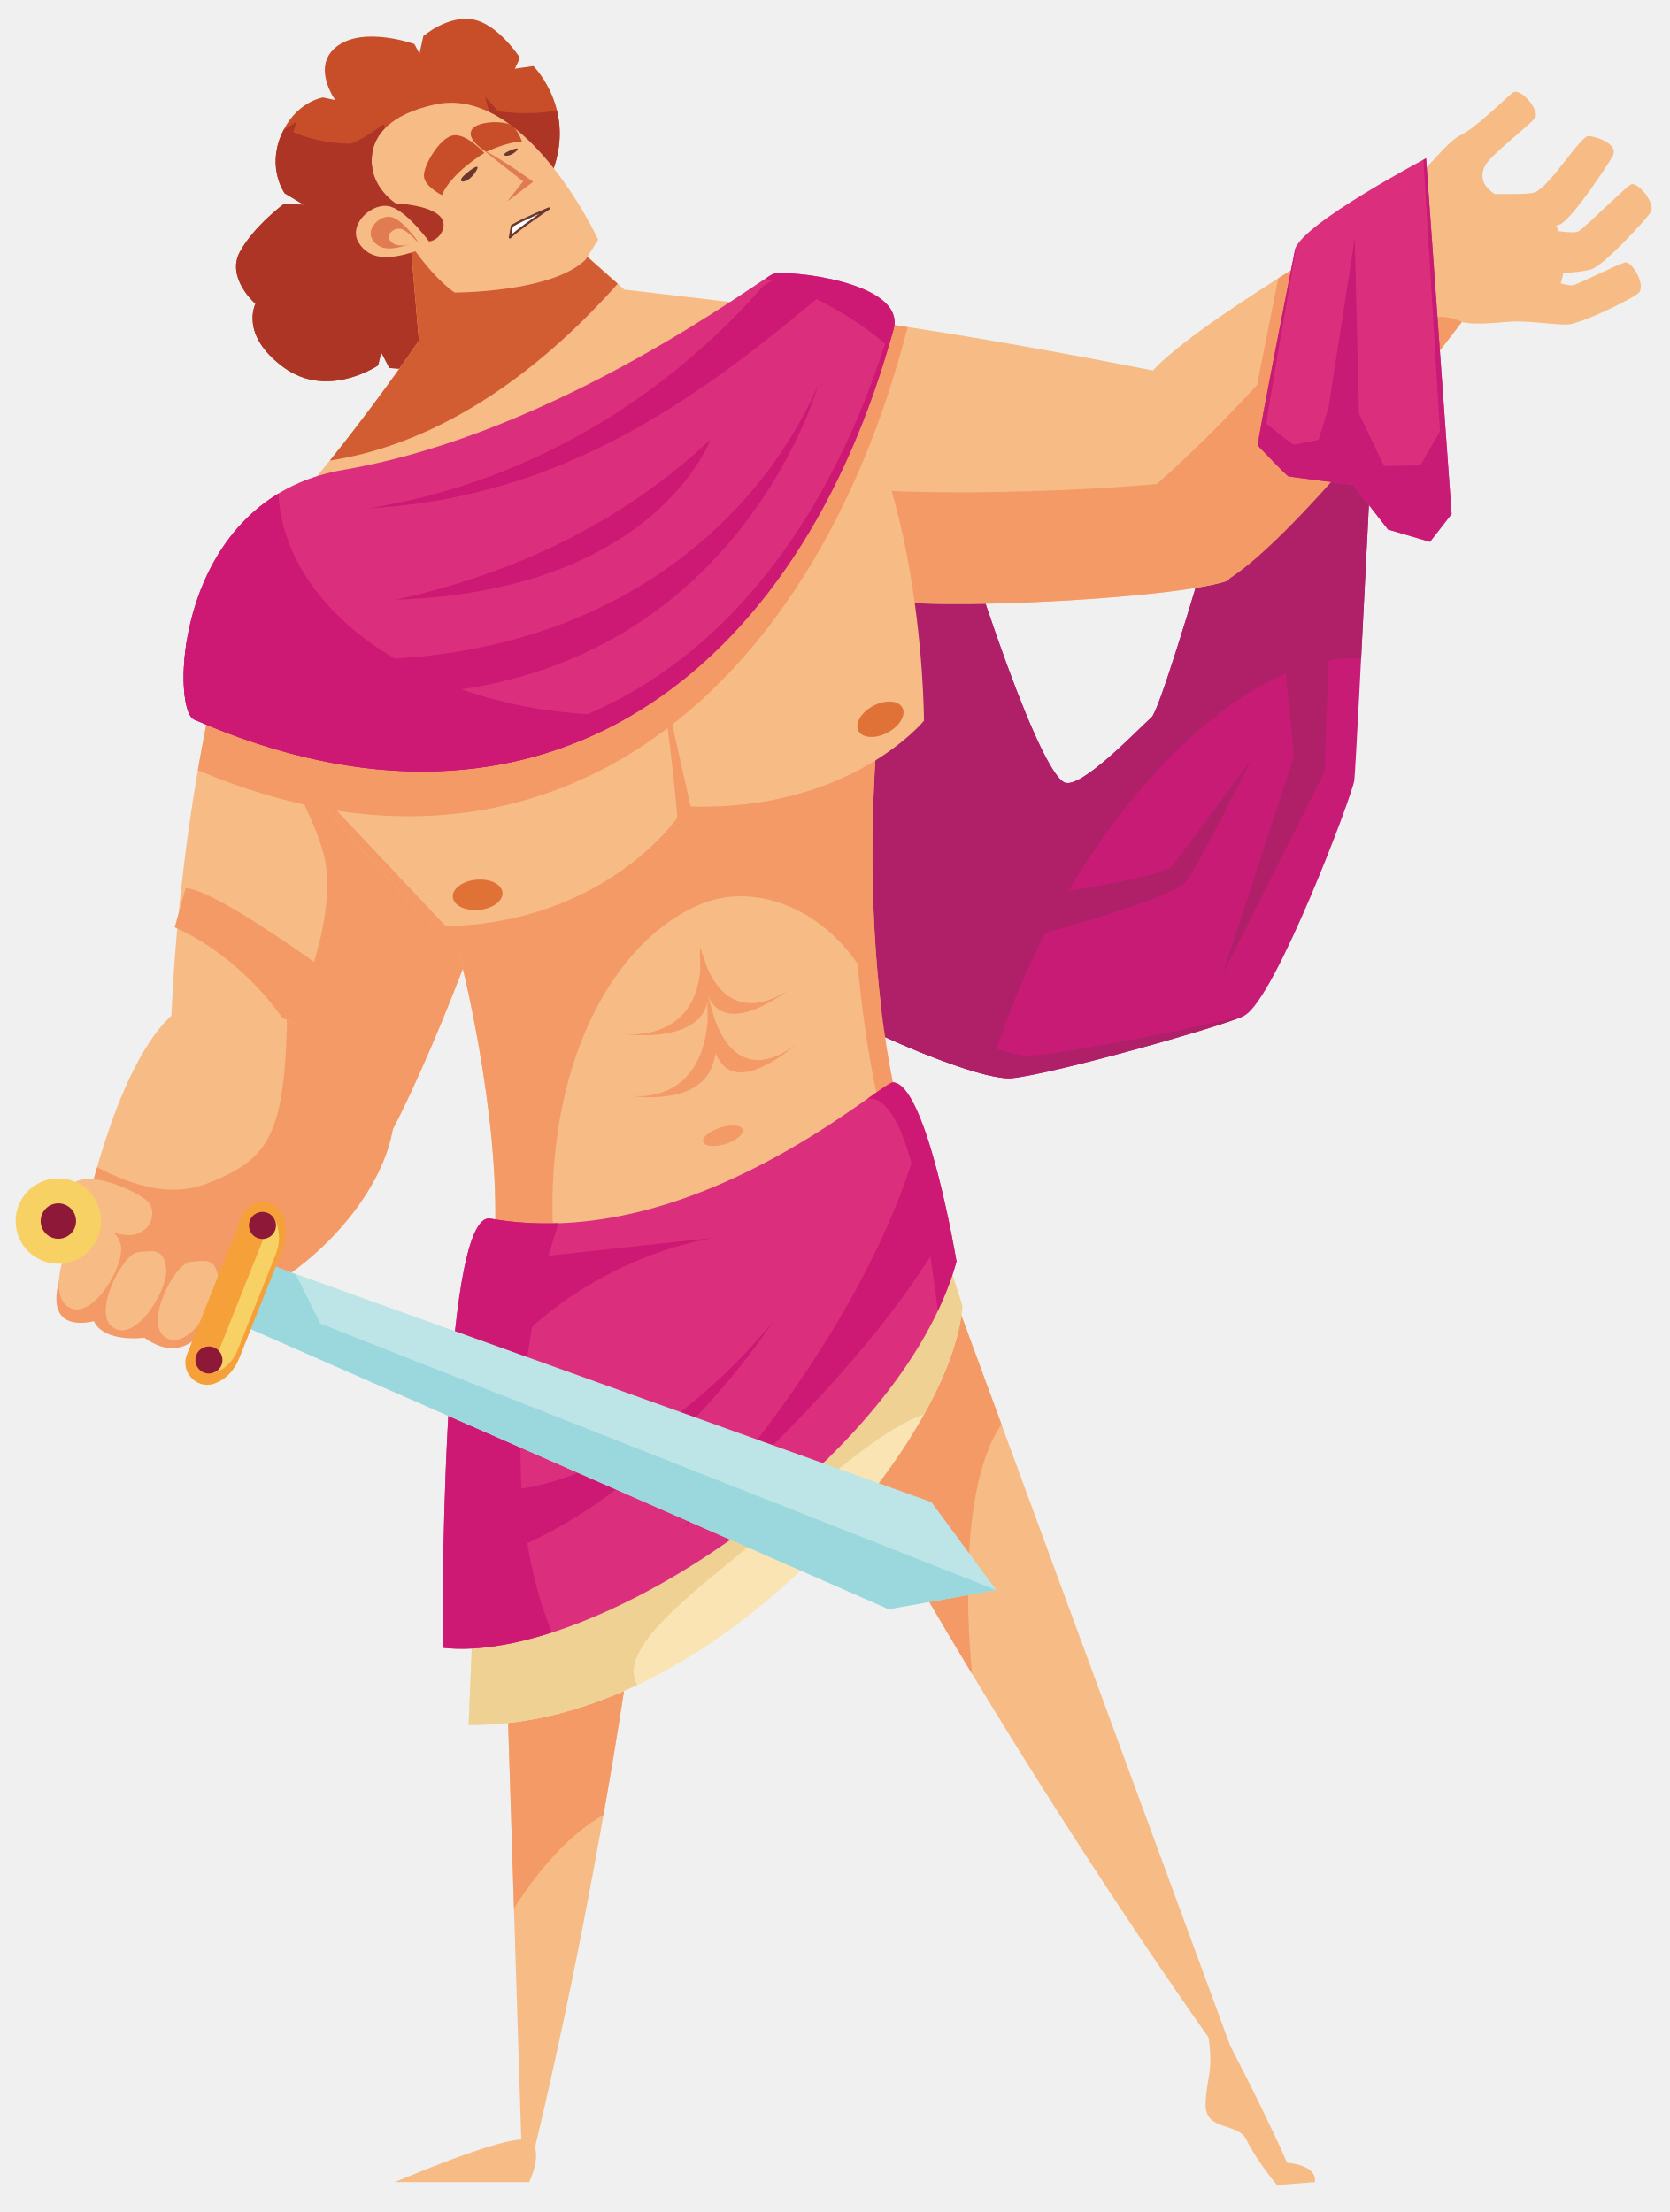
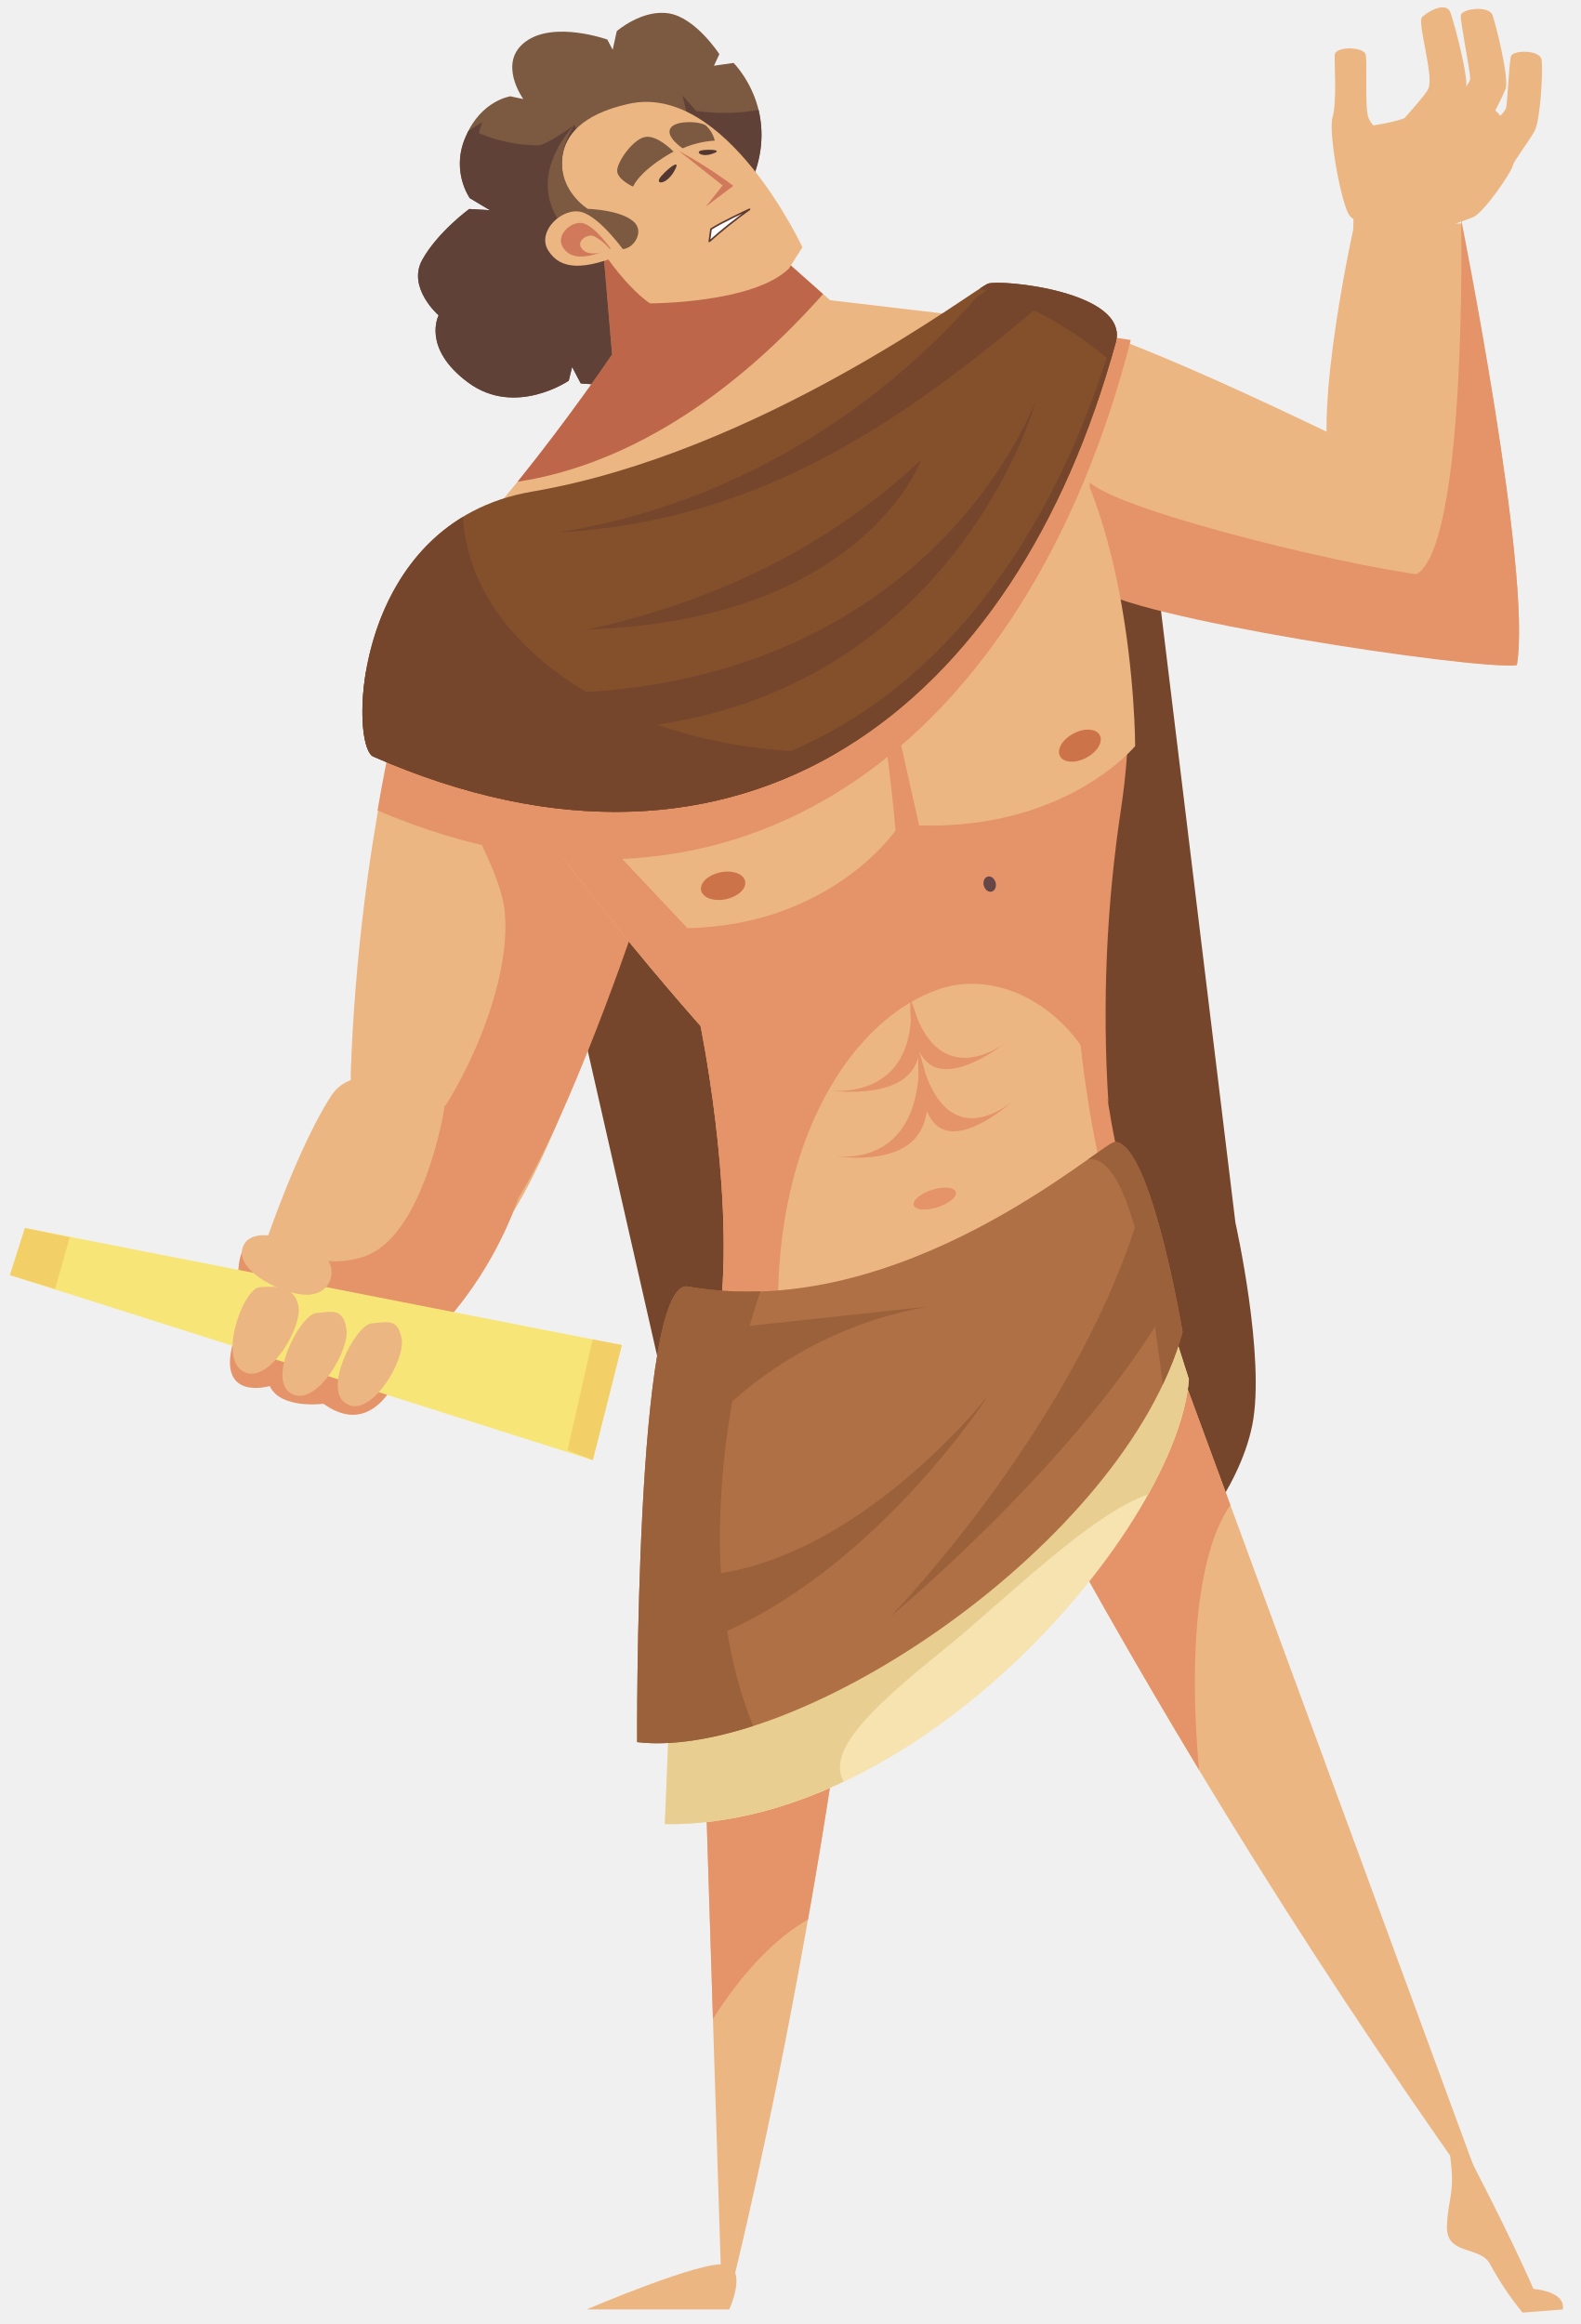
- <svg xmlns="http://www.w3.org/2000/svg" width="100%" height="100%" viewBox="0 0 474 628" version="1.1" xml:space="preserve" style="fill-rule:evenodd;clip-rule:evenodd;stroke-linejoin:round;stroke-miterlimit:2;">
-   <g transform="matrix(1,0,0,1,-4826,-1062)">
-     <g id="Zyklop">
+ <svg xmlns="http://www.w3.org/2000/svg" width="237.574" height="349.31" viewBox="0 0 237.574 349.31">
+   <g style="isolation: isolate">
+     <g>
+       <g>
+         <path d="M172.017,71.132l13.7,112.628s4.566,20.293,2.536,30.44S177.6,233.479,177.6,233.479l-76.1-17.757L77.146,108.675l80.158-55.3Z" fill="#75462c" />
+         <path d="M36.586,200.213c-1.329-8.644-1-12.384,1.081-13.548s7.564,1.081,7.564,1.081Z" fill="#e59368" />
+         <path d="M59.72,207.222c-2.77,5.43-6.649,6.982-11.082,3.768,0,0-6.427.887-8.09-2.659,0,0-7.821,2.324-5.573-6.319s8.344-10.194,8.344-10.194Z" fill="#e59368" />
+         <path d="M100.5,54.534C96.1,58.748,87.3,57.628,87.3,57.628L86,55.163l-.5,2.06s-8.045,5.489-15.1.294S65.939,47.4,65.939,47.4s-4.785-4.164-2.459-8.352,7.057-7.637,7.057-7.637l3.12.186L70.61,29.778a9.8,9.8,0,0,1-.576-9.284c2.271-5.385,6.687-6.018,6.687-6.018l1.946.414s-3.956-5.457.343-8.633,12.284-.313,12.284-.313l.812,1.54.612-2.8s3.846-3.352,7.879-2.664,7.542,6.118,7.542,6.118l-.809,1.742,2.945-.421s7.76,7.623,2.2,18.781S100.5,54.534,100.5,54.534Z" fill="#7c5941" />
+         <path d="M104.662,16.679l-2.076-2.337.867,3.443a9.807,9.807,0,0,1-6.159,6.973c-5.413,2.2-8.983-.474-8.983-.474l-1.947-5.525s-4.225,3.128-5.52,3.095a23.518,23.518,0,0,1-8.871-1.841l.515-1.663-2.069,1.326c-.133.262-.263.53-.385.818a9.8,9.8,0,0,0,.576,9.284L73.657,31.6l-3.12-.186s-4.731,3.449-7.057,7.637S65.939,47.4,65.939,47.4s-2.589,4.919,4.466,10.113,15.1-.294,15.1-.294l.5-2.06,1.3,2.465s8.795,1.12,13.194-3.094c0,0,6.415-15.135,11.977-26.292a16.761,16.761,0,0,0,1.558-11.722A29.952,29.952,0,0,1,104.662,16.679Z" fill="#604137" />
+         <path d="M167.641,50.834c18.315,6.82,50.911,23.507,50.911,23.507l9.474,25.636c-6.547.772-58.8-7.6-63.557-11.811C156.871,81.441,167.641,50.834,167.641,50.834Z" fill="#ecb683" />
+         <path d="M163.848,72.527c-.87,7.193-1.1,13.836.621,15.639,4.388,4.587,57.01,12.583,63.557,11.811L216.581,86.725C206.044,86.02,168.771,77.062,163.848,72.527Z" fill="#e59368" />
+         <path d="M52.729,161.172c1.227-34.98,8.789-60.8,8.789-60.8l32.81,39.566s-10.8,34.41-18.939,44.746S52.289,173.708,52.729,161.172Z" fill="#ecb683" />
+         <path d="M61.518,100.375s-.568,1.945-1.416,5.47c0,0,14.561,21.757,15.706,30.622,1.264,9.782-4.7,25.166-12.841,35.5a6.857,6.857,0,0,1-5.258,2.757c6.377,9.284,12.568,15.442,18.052,8.476,8.137-10.336,19.124-42.7,19.124-42.7Z" fill="#e59368" />
+         <path d="M108.4,196.007c1.785-18.13-3.092-41.8-3.092-41.8s-32.845-36.8-32.331-46.969,55.253-46.011,84.9-44.513c0,0,14.3,22.947,9,59.12s1.558,58.113,1.558,58.113C146.263,193.176,125.193,202.4,108.4,196.007Z" fill="#ecb683" />
+         <path d="M161.814,111.79c-2.83,38.074,3.3,62.42,4.158,65.6q1.3-.851,2.6-1.718s-6.846-24.316-3.069-63.978-14.873-63.034-14.873-63.034c-1.119,0-2.27.055-3.445.152C151.544,55.352,164.346,77.741,161.814,111.79Z" fill="#e59368" />
+         <path d="M116.978,197.934c-.579-26.681,11.108-44.9,24.356-49.317,8.872-2.956,20.981,2.818,25.291,17.106a207.673,207.673,0,0,1,1.957-44.544c5.3-36.173-10.709-58.457-10.709-58.457-29.642-1.5-84.38,34.344-84.895,44.513S105.309,154.2,105.309,154.2s4.877,23.673,3.092,41.8A31.835,31.835,0,0,0,116.978,197.934Z" fill="#e59368" />
+         <path d="M151.461,56.191,132.42,98.465l5.757,25.607c22.247.618,32.47-11.937,32.47-11.937S170.617,68.859,151.461,56.191Z" fill="#ecb683" />
+         <path d="M121.132,71.013,72.038,106.29l31.309,33.22c21.584-.474,31.272-14.672,31.272-14.672S131.422,83.213,121.132,71.013Z" fill="#ecb683" />
+         <path d="M151.524,215.2A1012.905,1012.905,0,0,0,220.808,328l1.57-.092L169.206,183.417Z" fill="#ecb683" />
+         <path d="M184.954,226.21l-15.748-42.793L151.524,215.2c9.673,18.423,19.559,35.635,28.728,50.81C178.584,247.675,180.213,233.09,184.954,226.21Z" fill="#e59368" />
+         <path d="M132.769,198.815c-5.558,78.5-23.316,147.115-23.316,147.115l-1-2.021-4.1-130Z" fill="#ecb683" />
+         <path d="M121.464,288.512a884.241,884.241,0,0,0,11.3-89.7l-28.409,15.1,2.822,89.54C111.56,296.534,116.537,291.319,121.464,288.512Z" fill="#e59368" />
+         <path d="M99.943,274.18c39.038.5,77.136-45.068,78.783-66.86l-8.173-25.691-67.73,22.287Z" fill="#f7e3b0" />
+         <path d="M142.493,247.44c8.163-6.626,21.65-20.029,30.106-22.805,3.587-6.436,5.76-12.464,6.127-17.314l-8.173-25.692-67.73,22.287-2.88,70.264c9.172.116,18.287-2.332,26.895-6.4C123.912,262.722,132.746,255.353,142.493,247.44Z" fill="#e9ce91" />
+         <path d="M95.779,261.854c24.316,2.833,73.267-30,82-61.634,0,0-4.723-28.323-10.13-28.59-1.842-.091-31.954,27.441-64.236,21.744C95.388,191.958,95.779,261.854,95.779,261.854Z" fill="#af7045" />
+         <g>
+           <path d="M174.79,208.1a48.861,48.861,0,0,0,2.991-7.877s-4.723-28.323-10.13-28.59c-.358-.018-1.8,1.015-4.1,2.637C169.877,173.247,173.152,194.573,174.79,208.1Z" fill="#9b613a" />
+           <path d="M108.224,230.884A118.227,118.227,0,0,1,114.3,194.1a52.21,52.21,0,0,1-10.886-.726c-8.027-1.416-7.636,68.48-7.636,68.48,4.968.579,10.972-.352,17.443-2.436C110.082,251.718,108.224,242.183,108.224,230.884Z" fill="#9b613a" />
        </g>
-     <g id="Schaf">
+         <path d="M171.872,180.242c-8.863,32.719-37.946,62.683-37.946,62.683s28.681-23.776,42.009-47.366A120.931,120.931,0,0,0,171.872,180.242Z" fill="#9b613a" />
+         <path d="M102.2,236.9l-5.789,12.273c30.1-5.095,52.1-39.364,52.1-39.364S126.98,237.368,102.2,236.9Z" fill="#9b613a" />
+         <path d="M228.026,99.977c2.34-13.648-8.371-66.372-8.371-66.372l-15.945-.4s-6.378,28.1-3.588,38.069C203.909,78.85,228.026,99.977,228.026,99.977Z" fill="#ecb683" />
+         <path d="M212.828,86.374c5.781,5.78,15.2,13.6,15.2,13.6,2.34-13.648-8.371-66.97-8.371-66.97S220.6,82.387,212.828,86.374Z" fill="#e59368" />
+         <path d="M210.287,37.99c.778-1.971,9.229-4.524,11.207-5.366,1.516-.646,5.874-6.822,6.007-7.989a8.794,8.794,0,0,0-4.4-9.251c-4.616-2.809-8.051-1.7-9.605.816s-9.458,2.675-10.384,3.386c-2.226,1.711.776,5.321.454,11.13C202.718,46.1,205.867,49.2,210.287,37.99Z" fill="#ecb683" />
+         <path d="M209.2,20.064c2.1-2.647,5.231-5.831,5.566-6.84.724-2.179-1.733-9.829-1-10.63s3.651-2.489,4.281-.7c.6,1.7,2.854,10.005,2.316,11.647a48.357,48.357,0,0,1-4.147,7.575C215.774,21.51,208.491,20.962,209.2,20.064Z" fill="#ecb683" />
+         <path d="M214.728,19.356c2.292-2.738,6.311-6.4,6.287-7.589s-1.534-8.709-1.416-9.481c.148-.963,4.215-1.531,4.76-.02s2.481,9.273,2,11.027a35.238,35.238,0,0,1-4.136,7.337C221.734,21.025,213.926,20.316,214.728,19.356Z" fill="#ecb683" />
+         <path d="M219.868,22.228c2.833-2.362,6.362-4.973,6.564-6.109s.456-6.977.722-7.7c.331-.9,4.316-.961,4.582.529s-.173,9.042-1,10.657-3.4,4.765-4.431,7.227C226.049,27.454,218.875,23.056,219.868,22.228Z" fill="#ecb683" />
+         <path d="M50.044,207.607c15.493-1.311,24.429-16.951,26.187-28.9.9-6.121-20.338-23.537-26.5-13.917-6.263,9.776-12.475,29.657-12.861,31.683C36.241,199.764,47.851,207.792,50.044,207.607Z" fill="#ecb683" />
+         <path d="M66.87,166.1c.006.348-3.046,19.247-11.774,22.626-4.862,1.882-10.335.473-15.771-2.372-.856,3.356-3.1,9.166-3.217,9.787-.627,3.294,11.221,12.643,13.413,12.457,15.493-1.31,27.478-21.635,29.77-33.5C80.565,168.513,74.844,169.921,66.87,166.1Z" fill="#e59368" />
+         <path d="M70.077,81.42C80.96,69.611,92.016,53.287,92.016,53.287L90.4,34.3l20.492-1.506,13.893,12.33L148.4,47.9C127.582,67.549,97.251,83.3,70.077,81.42Z" fill="#ecb683" />
+         <path d="M150.632,48.656c-.366,0-.749.029-1.121.04C143.912,52.3,113.7,74,81.828,79.452c-.168.028-.324.072-.49.1-9.53,7.187-16.767,14.1-19.478,18.812l0,0-.006.021a7.286,7.286,0,0,0-1.166,3.39,6.121,6.121,0,0,0,.073.746c-.992,3.969-2.519,10.632-4.008,19.3,54.426,23.131,97.785-10.416,113.233-70.718C162.569,49.961,156.547,49.177,150.632,48.656Z" fill="#e59368" />
+         <path d="M56.126,113.721c55.523,24.291,96.564-7.13,111.606-62.287,2.084-7.641-17.366-9.493-19.218-8.8s-34.242,25.4-68.539,31.259C52.884,78.525,52.421,112.1,56.126,113.721Z" fill="#84502c" />
+         <path d="M56.647,109.726c-1.177-.514-1.928-4.257-1.545-9.267-1.255,6.918-.449,12.617,1.024,13.262,55.523,24.291,96.564-7.13,111.606-62.287a3.886,3.886,0,0,0,0-2.148C152.283,103.292,111.547,133.745,56.647,109.726Z" fill="#75462c" />
+         <g>
+           <path d="M123.738,113.026c-29.278,0-53.118-15.708-54.134-35.341-16.753,10.121-16.632,34.656-13.478,36.036,27.262,11.927,51.029,10.415,69.945-.735C125.3,113.008,124.521,113.026,123.738,113.026Z" fill="#75462c" />
+           <path d="M166.929,54.264q.412-1.406.8-2.83c2.084-7.641-17.366-9.493-19.218-8.8a10.227,10.227,0,0,0-1.222.741A55.316,55.316,0,0,1,166.929,54.264Z" fill="#75462c" />
        </g>
-     <g id="Hermes-evil">
+         <path d="M234.934,347.122l-6.041.477a44.617,44.617,0,0,1-4.818-7.157c-1.384-2.974-6.692-1.315-6.557-5.82.127-4.236,1.339-4.9.408-11.06l1.905-1.332s7.357,14.026,10.684,21.815C230.515,344.045,235.406,344.343,234.934,347.122Z" fill="#ecb683" />
+         <path d="M88.181,347.122h21.438s2.782-5.909-.526-6.724S88.181,347.122,88.181,347.122Z" fill="#ecb683" />
+         <path d="M111.942,133.711c-.407-1.092-2.217-1.687-4.042-1.329s-2.975,1.532-2.568,2.624,2.218,1.687,4.043,1.329S112.35,134.8,111.942,133.711Z" fill="#ecb683" />
+         <path d="M159.226,113.333c-.255-1.136.931-2.62,2.648-3.314s3.317-.334,3.572.8-.931,2.62-2.648,3.314S159.482,114.47,159.226,113.333Z" fill="#cd734a" />
+         <path d="M105.365,133.49c.067-1.163,1.616-2.263,3.458-2.457s3.28.592,3.212,1.755-1.616,2.263-3.458,2.457S105.3,134.653,105.365,133.49Z" fill="#cd734a" />
+         <path d="M137.369,181.173c-.254-.714.951-1.749,2.69-2.312s3.355-.44,3.608.274-.951,1.748-2.69,2.311S137.622,181.886,137.369,181.173Z" fill="#e59368" />
+         <path d="M136.948,150.456c.847,15.531-12.566,13.425-12.566,13.425s10.665,1.632,13.236-3.837C139.581,155.869,136.948,150.456,136.948,150.456Z" fill="#e59368" />
+         <path d="M136.889,150.063c3.991,15.174,14.621,6.421,14.621,6.421s-8.465,6.92-12.281,3.021C136.316,156.529,136.889,150.063,136.889,150.063Z" fill="#e59368" />
+         <path d="M138.159,158.16c.654,18.027-12.732,15.583-12.732,15.583s10.645,1.9,13.284-4.453C140.725,164.443,138.159,158.16,138.159,158.16Z" fill="#e59368" />
+         <path d="M138.1,157.705c3.8,17.612,14.542,7.452,14.542,7.452s-8.551,8.032-12.318,3.507C137.451,165.21,138.1,157.705,138.1,157.705Z" fill="#e59368" />
+         <path d="M68.861,103.475l13.025,6.251c59.392,2.605,73.806-49.319,73.806-49.319C145.1,84.545,117.139,108.685,68.861,103.475Z" fill="#75462c" />
+         <path d="M148.687,43.5a17.353,17.353,0,0,0-1.827,1.141c-9.63,11.047-30.484,30.166-62.89,35.385,31.32-1.708,53.272-17.868,74.167-35.66C153.8,43.391,149.51,43.2,148.687,43.5Z" fill="#75462c" />
+         <path d="M88.311,94.618C129.816,93.229,138.5,69.09,138.5,69.09Q118.234,88.077,88.311,94.618Z" fill="#75462c" />
+         <path d="M123.734,44.2l-12.847-11.4L90.4,34.3l1.621,18.987S85.637,62.7,77.8,72.405C91.784,70.305,107.935,61.969,123.734,44.2Z" fill="#ad4545" opacity="0.6" style="mix-blend-mode: multiply" />
+         <path d="M85.509,28.862C91.775,41.976,97.725,45.6,97.725,45.6s15.47.018,20.862-5.228l2.04-3.206S109.115,12.4,94.544,15.6,85.509,28.862,85.509,28.862Z" fill="#ecb683" />
+         <path d="M91.11,36.107c2.6,3.426,6.074-.51,4.411-2.509-1.7-2.044-7.172-2.208-7.172-2.208s-7.194-4.428-1.985-12.631c0,0-9.209,9.084.235,17.287Z" fill="#7c5941" />
+         <path d="M94.042,38c-6.283,2.709-9.806,2.569-11.625-.348s2.225-6.642,5.1-5.752S94.042,38,94.042,38Z" fill="#ecb683" />
+         <path d="M91.8,37.362c-3.892,1.678-6.074,1.591-7.2-.215s1.379-4.114,3.161-3.563S91.8,37.362,91.8,37.362Z" fill="#d07a5b" />
+         <path d="M91.777,37.563c-2.324.794-3.65.7-4.377-.284s.74-2.138,1.836-1.805A7.846,7.846,0,0,1,91.777,37.563Z" fill="#ecb683" />
+         <path d="M102.378,218.959a59.679,59.679,0,0,1,37.163-22.576l-32.127,3.474Z" fill="#9b613a" />
+         <path d="M95.152,28.049c1.438-2.832,6.1-5.265,6.1-5.265S98.772,20.2,96.925,20.6s-4.22,3.834-4.147,5.12S95.152,28.049,95.152,28.049Z" fill="#7c5941" />
+         <path d="M107.456,21.138a14.092,14.092,0,0,0-4.834,1.154s-2.512-1.644-1.871-2.947c.633-1.287,4.339-1.161,5.358-.495A4.662,4.662,0,0,1,107.456,21.138Z" fill="#7c5941" />
+         <path d="M110.243,27.926A71.524,71.524,0,0,0,102,22.645l6.632,5.225-2.549,3.214Z" fill="#d07a5b" />
+         <path d="M101.283,25.847c-1.216,2.043-3.075,1.95-1.829.566S102.549,23.719,101.283,25.847Z" fill="#533831" />
+         <path d="M107,23.148c-1.68.538-2.68-.429-1.305-.585S108.753,22.589,107,23.148Z" fill="#533831" />
+         <path d="M202.911,32.44c-1.241-1.468-3.262-12.561-2.592-14.807s.265-8,.327-9.364,4.384-1.28,4.659-.05-.2,8.093.449,9.572c1.293,2.947,4.364,1.217,5.477,1.009C211.821,21.078,206.385,36.552,202.911,32.44Z" fill="#ecb683" />
+         <g>
+           <polygon points="3.749 184.577 1.493 191.66 89.113 219.473 93.479 202.177 3.749 184.577" fill="#f7e578" />
+           <polygon points="3.749 184.577 10.477 185.971 8.285 193.74 1.493 191.66 3.749 184.577" fill="#f2cf67" />
+           <polygon points="93.479 202.177 89.088 201.32 85.324 217.964 89.113 219.473 93.479 202.177" fill="#f2cf67" />
        </g>
-     <g id="Hermes-nett">
-         </g>
-     <g id="Kirke-evil">
-         </g>
-     <g id="Kirke-nett">
-         </g>
-     <g id="Helios">
-         </g>
-     <g id="Mutter">
-         </g>
-     <g id="Theresias">
-         </g>
-     <g id="Odysseus-froh">
-         </g>
-     <g id="Odysseus-besorgt">
-         </g>
-     <g id="Gladiator">
-         </g>
-     <g id="Steuermann-froh">
-         </g>
-     <g id="Steuermann-traurig" transform="matrix(4.16667,0,0,4.16667,4783.34,-844.878)">
-       <path d="M14.938,544.197C14.37,540.507 14.512,538.91 15.399,538.413C16.286,537.916 18.629,538.874 18.629,538.874L14.938,544.197Z" style="fill:rgb(244,154,103);fill-rule:nonzero;" />
-       <path d="M24.816,547.191C23.632,549.51 21.977,550.172 20.084,548.8C20.084,548.8 17.339,549.178 16.63,547.664C16.63,547.664 13.29,548.656 14.25,544.966C15.21,541.275 17.812,540.613 17.812,540.613L24.816,547.191Z" style="fill:rgb(244,154,103);fill-rule:nonzero;" />
-       <path d="M42.397,481.398C40.519,483.197 36.763,482.719 36.763,482.719L36.209,481.666L35.996,482.546C35.996,482.546 32.561,484.89 29.548,482.672C26.536,480.453 27.641,478.354 27.641,478.354C27.641,478.354 25.598,476.575 26.591,474.787C27.585,472.998 29.605,471.526 29.605,471.526L30.937,471.606L29.636,470.827C29.636,470.827 28.42,469.162 29.39,466.862C30.36,464.563 32.245,464.293 32.245,464.293L33.076,464.47C33.076,464.47 31.387,462.14 33.222,460.783C35.058,459.427 38.468,460.65 38.468,460.65L38.815,461.308L39.076,460.112C39.076,460.112 40.719,458.681 42.44,458.975C44.162,459.269 45.661,461.587 45.661,461.587L45.315,462.332L46.572,462.151C46.572,462.151 49.886,465.407 47.511,470.171C45.136,474.935 42.397,481.398 42.397,481.398Z" style="fill:rgb(200,77,41);fill-rule:nonzero;" />
-       <path d="M44.176,465.234L43.29,464.235L43.659,465.706C43.659,465.706 43.342,467.743 41.03,468.683C38.719,469.624 37.194,468.481 37.194,468.481L36.363,466.122C36.363,466.122 34.559,467.457 34.006,467.443C31.724,467.385 30.218,466.657 30.218,466.657L30.438,465.947L29.554,466.513C29.497,466.625 29.442,466.739 29.39,466.862C28.42,469.162 29.636,470.827 29.636,470.827L30.937,471.606L29.605,471.526C29.605,471.526 27.585,472.998 26.591,474.787C25.598,476.575 27.641,478.354 27.641,478.354C27.641,478.354 26.536,480.453 29.548,482.672C32.561,484.89 35.996,482.546 35.996,482.546L36.209,481.666L36.763,482.719C36.763,482.719 40.519,483.197 42.397,481.398C42.397,481.398 45.136,474.935 47.511,470.171C48.492,468.204 48.502,466.495 48.176,465.166C46.299,465.565 44.176,465.234 44.176,465.234Z" style="fill:rgb(172,53,38);fill-rule:nonzero;" />
-       <path d="M72.619,483.386C78.538,503.853 81.638,510.526 82.766,510.971C83.893,511.416 87.698,507.411 88.685,506.522C89.671,505.632 97.499,477.555 97.499,477.555L104.328,475.081C104.328,475.081 102.637,509.784 102.496,510.822C102.355,511.86 97.14,525.653 95.026,526.84C93.871,527.488 81.98,530.842 79.152,531.119C76.805,531.35 66.278,526.84 64.023,524.468C61.893,522.225 72.619,483.386 72.619,483.386Z" style="fill:rgb(199,27,118);fill-rule:nonzero;" />
-       <path d="M80.196,529.575C77.77,529.646 67.803,524.62 65.471,522.094C63.606,520.072 61.893,522.225 64.023,524.468C66.278,526.84 76.805,531.35 79.152,531.119C81.961,530.843 93.712,527.533 94.997,526.854C91.281,527.786 82.593,529.505 80.196,529.575Z" style="fill:rgb(175,32,105);fill-rule:nonzero;" />
-       <path d="M81.366,521.363C87.334,509.677 96.39,502.01 102.96,502.53C103.505,491.964 104.328,475.081 104.328,475.081L97.499,477.555C97.499,477.555 89.671,505.632 88.685,506.522C87.698,507.411 83.893,511.416 82.766,510.971C81.638,510.526 78.538,503.853 72.619,483.386C72.619,483.386 61.893,522.225 64.023,524.468C65.938,526.483 73.821,530.039 77.59,530.923C78.463,527.822 79.72,524.588 81.366,521.363Z" style="fill:rgb(175,32,105);fill-rule:nonzero;" />
-       <path d="M63.805,478.888C73.89,479.777 92.463,483.633 92.463,483.633L93.967,497.176C90.804,498.461 70.172,499.657 67.35,497.97C64.654,496.358 63.805,478.888 63.805,478.888Z" style="fill:rgb(247,188,133);fill-rule:nonzero;" />
-       <path d="M64.891,490.243C65.444,493.956 66.24,497.306 67.35,497.97C70.172,499.657 90.804,498.461 93.967,497.176L93.18,490.09C87.82,491.186 67.973,491.832 64.891,490.243Z" style="fill:rgb(244,154,103);fill-rule:nonzero;" />
-       <path d="M21.869,527.981C22.432,511.946 25.898,500.112 25.898,500.112L43.341,519.413C43.341,519.413 38.301,533.827 34.571,538.565C30.841,543.303 21.668,533.727 21.869,527.981Z" style="fill:rgb(247,188,133);fill-rule:nonzero;" />
-       <path d="M22.882,518.164L22.141,520.833C26.59,522.835 29.853,526.914 31.04,529.732L34.006,524.913C34.006,524.913 25.173,518.276 22.882,518.164Z" style="fill:rgb(244,154,103);fill-rule:nonzero;" />
-       <path d="M25.898,500.112C25.898,500.112 25.637,501.004 25.249,502.619C25.249,502.619 31.924,512.593 32.448,516.656C33.028,521.14 30.292,528.192 26.563,532.93C25.903,533.768 25.071,534.15 24.153,534.193C27.075,538.448 32.057,541.758 34.571,538.566C38.301,533.827 43.341,519.413 43.341,519.413L25.898,500.112Z" style="fill:rgb(244,154,103);fill-rule:nonzero;" />
-       <path d="M43.946,541.992C44.349,533.525 41.527,522.638 41.527,522.638C41.527,522.638 25.398,506.307 25.398,501.569C25.398,496.831 49.994,478.888 63.805,478.888C63.805,478.888 70.989,489.216 69.377,506.151C67.764,523.087 71.466,533.121 71.466,533.121C61.475,539.786 51.9,544.566 43.946,541.992Z" style="fill:rgb(247,188,133);fill-rule:nonzero;" />
-       <path d="M68.58,505.846C67.371,522.104 69.988,532.499 70.355,533.855C70.725,533.613 71.095,533.369 71.466,533.121C71.466,533.121 68.543,522.738 70.156,505.803C71.769,488.867 63.805,478.888 63.805,478.888C63.327,478.888 62.836,478.911 62.334,478.952C64.194,481.747 69.661,491.307 68.58,505.846Z" style="fill:rgb(244,154,103);fill-rule:nonzero;" />
-       <path d="M47.977,542.686C47.081,530.3 52.084,521.557 58.137,519.194C62.191,517.612 67.954,520.012 70.293,526.55C69.715,521.825 69.306,514.725 70.156,505.803C71.769,488.867 63.805,478.888 63.805,478.888C49.994,478.888 25.398,496.831 25.398,501.569C25.398,506.307 41.527,522.638 41.527,522.638C41.527,522.638 44.349,533.525 43.946,541.992C45.248,542.414 46.594,542.635 47.977,542.686Z" style="fill:rgb(244,154,103);fill-rule:nonzero;" />
-       <path d="M63.79,479.382L54.472,500.07L57.29,512.603C68.177,512.904 73.18,506.761 73.18,506.761C73.18,506.761 73.165,485.581 63.79,479.382Z" style="fill:rgb(247,188,133);fill-rule:nonzero;" />
-       <path d="M49.578,486.204L24.811,504.001L40.605,520.759C51.494,520.52 56.381,513.358 56.381,513.358C56.381,513.358 54.768,492.358 49.578,486.204Z" style="fill:rgb(247,188,133);fill-rule:nonzero;" />
-       <path d="M64.186,549.999C78.423,577.115 93.77,598.164 93.77,598.164L94.44,598.125L71.736,536.43L64.186,549.999Z" style="fill:rgb(247,188,133);fill-rule:nonzero;" />
-       <path d="M78.461,554.703L71.736,536.43L64.186,549.999C68.316,557.866 72.538,565.216 76.453,571.695C75.74,563.868 76.436,557.641 78.461,554.703Z" style="fill:rgb(244,154,103);fill-rule:nonzero;" />
-       <path d="M56.177,543.005C53.804,576.523 46.222,605.823 46.222,605.823L45.796,604.96L44.047,549.452L56.177,543.005Z" style="fill:rgb(247,188,133);fill-rule:nonzero;" />
-       <path d="M51.35,581.306C53.246,570.547 55.176,557.151 56.177,543.005L44.047,549.452L45.252,587.685C47.122,584.731 49.246,582.504 51.35,581.306Z" style="fill:rgb(244,154,103);fill-rule:nonzero;" />
-       <path d="M42.161,575.186C58.83,575.398 75.098,555.942 75.801,546.637L72.311,535.667L43.391,545.183L42.161,575.186Z" style="fill:rgb(250,228,180);fill-rule:nonzero;" />
-       <path d="M60.33,563.768C63.815,560.939 69.574,555.216 73.185,554.03C74.716,551.282 75.644,548.708 75.801,546.637L72.311,535.667L43.391,545.183L42.161,575.186C46.078,575.235 49.969,574.191 53.645,572.455C52.396,570.293 56.168,567.147 60.33,563.768Z" style="fill:rgb(238,209,147);fill-rule:nonzero;" />
-       <path d="M40.383,569.923C50.766,571.132 71.668,557.113 75.398,543.606C75.398,543.606 73.381,531.512 71.072,531.398C70.286,531.358 57.428,543.114 43.644,540.682C40.216,540.077 40.383,569.923 40.383,569.923Z" style="fill:rgb(219,47,126);fill-rule:nonzero;" />
-       <path d="M74.12,546.969C74.651,545.85 75.088,544.726 75.398,543.606C75.398,543.606 73.381,531.512 71.072,531.398C70.919,531.39 70.306,531.831 69.323,532.524C72.023,532.088 73.421,541.193 74.12,546.969Z" style="fill:rgb(205,25,115);fill-rule:nonzero;" />
-       <path d="M45.697,556.698C45.697,551.344 46.672,545.82 48.292,540.992C46.765,541.044 45.211,540.958 43.644,540.682C40.216,540.077 40.383,569.923 40.383,569.923C42.504,570.17 45.068,569.773 47.831,568.883C46.49,565.595 45.697,561.524 45.697,556.698Z" style="fill:rgb(205,25,115);fill-rule:nonzero;" />
-       <path d="M72.874,535.074C69.09,549.046 56.672,561.84 56.672,561.84C56.672,561.84 68.919,551.688 74.609,541.615C74.214,539.703 73.605,537.097 72.874,535.074Z" style="fill:rgb(205,25,115);fill-rule:nonzero;" />
-       <path d="M43.127,559.27L40.654,564.51C53.508,562.334 62.901,547.701 62.901,547.701C62.901,547.701 53.706,559.467 43.127,559.27Z" style="fill:rgb(205,25,115);fill-rule:nonzero;" />
-       <path d="M93.625,496.215C98.862,493.141 110.062,479.283 110.062,479.283L105.02,471.967C105.02,471.967 90.782,480.074 88.409,483.337C86.036,486.6 93.625,496.215 93.625,496.215Z" style="fill:rgb(247,188,133);fill-rule:nonzero;" />
-       <path d="M105.02,471.967C105.02,471.967 101.281,474.097 97.316,476.611L95.871,483.874C95.871,483.874 92.462,487.686 88.508,491.098C90.182,494.513 93.652,497.286 93.652,497.286C98.889,494.212 110.062,479.283 110.062,479.283L105.02,471.967Z" style="fill:rgb(244,154,103);fill-rule:nonzero;" />
-       <path d="M106.79,479.546C107.776,479.195 108.81,479.093 109.766,479.556C110.499,479.911 114.215,479.528 114.693,479.198C115.211,478.842 117.225,477.542 116.711,474.556C116.258,471.924 114.73,471.003 113.287,471.243C111.843,471.483 109.218,468.588 108.652,468.474C107.292,468.201 106.922,470.492 104.653,472.259C98.648,476.938 101.178,481.541 106.79,479.546Z" style="fill:rgb(247,188,133);fill-rule:nonzero;" />
-       <path d="M105.005,472.667C105.149,471.728 108.625,467.372 109.679,466.892C110.734,466.412 112.745,464.393 113.274,463.972C113.803,463.551 115.174,465.189 114.806,465.691C114.437,466.193 111.726,468.246 111.386,468.968C110.708,470.407 112.35,470.989 112.789,471.336C112.132,472.296 104.602,475.297 105.005,472.667Z" style="fill:rgb(247,188,133);fill-rule:nonzero;" />
-       <path d="M110.452,470.898C112.12,470.819 114.323,470.951 114.808,470.749C115.855,470.311 117.906,466.91 118.444,466.925C118.987,466.94 120.557,467.477 120.094,468.294C119.654,469.068 117.294,472.607 116.507,472.94C115.753,473.259 112.631,473.896 112.339,473.856C112.048,473.816 109.886,470.924 110.452,470.898Z" style="fill:rgb(247,188,133);fill-rule:nonzero;" />
-       <path d="M21.919,547.232C29.243,546.612 35.221,541.123 36.304,535.516C37.388,529.908 25.626,523.206 21.77,526.988C17.914,530.77 15.872,541.009 15.69,541.967C15.393,543.525 20.882,547.319 21.919,547.232Z" style="fill:rgb(247,188,133);fill-rule:nonzero;" />
-       <path d="M29.772,527.144C29.775,527.308 29.784,527.472 29.779,527.638C29.556,535.145 28.433,536.709 24.307,538.307C22.008,539.196 19.421,538.53 16.851,537.185C16.446,538.772 15.386,541.519 15.33,541.813C15.034,543.369 20.635,547.789 21.672,547.701C28.996,547.082 35.888,540.382 36.972,534.775C37.574,531.658 33.542,528.949 29.772,527.144Z" style="fill:rgb(244,154,103);fill-rule:nonzero;" />
-       <path d="M29.408,492.878C34.055,487.835 38.776,480.865 38.776,480.865L38.084,472.758L46.834,472.115L52.766,477.38L62.851,478.567C53.963,486.955 41.011,493.682 29.408,492.878Z" style="fill:rgb(247,188,133);fill-rule:nonzero;" />
-       <path d="M63.805,478.888C63.649,478.888 63.485,478.9 63.326,478.904C60.936,480.442 48.036,489.711 34.426,492.037L34.217,492.081C30.148,495.15 27.057,498.105 25.9,500.114L25.898,500.112L25.896,500.121C25.573,500.684 25.398,501.173 25.398,501.569C25.398,501.668 25.415,501.778 25.428,501.888C25.005,503.582 24.353,506.428 23.717,510.129C46.957,520.007 65.471,505.682 72.068,479.933C68.902,479.444 66.331,479.11 63.805,478.888Z" style="fill:rgb(244,154,103);fill-rule:nonzero;" />
-       <path d="M23.451,506.67C47.159,517.042 64.684,503.626 71.107,480.074C71.997,476.812 63.692,476.021 62.901,476.317C62.11,476.613 48.279,487.161 33.635,489.664C22.067,491.642 21.869,505.978 23.451,506.67Z" style="fill:rgb(219,47,126);fill-rule:nonzero;" />
-       <path d="M23.674,504.965C23.171,504.745 22.85,503.147 23.014,501.008C22.478,503.962 22.822,506.395 23.451,506.67C47.159,517.042 64.684,503.626 71.107,480.074C71.197,479.743 71.189,479.439 71.107,479.156C64.51,502.217 47.116,515.221 23.674,504.965Z" style="fill:rgb(205,25,115);fill-rule:nonzero;" />
-       <path d="M52.321,506.373C39.819,506.373 29.64,499.666 29.206,491.283C22.053,495.605 22.104,506.081 23.451,506.67C35.092,511.763 45.24,511.117 53.318,506.357C52.987,506.366 52.655,506.373 52.321,506.373Z" style="fill:rgb(205,25,115);fill-rule:nonzero;" />
-       <path d="M70.764,481.282C70.881,480.883 70.996,480.48 71.107,480.074C71.997,476.812 63.692,476.021 62.901,476.317C62.83,476.344 62.65,476.455 62.379,476.633C65.691,477.716 68.561,479.318 70.764,481.282Z" style="fill:rgb(205,25,115);fill-rule:nonzero;" />
-       <path d="M98.473,474.6C98.473,474.6 95.828,487.926 95.925,488.012C96.023,488.1 97.877,490.077 98.019,490.112C98.164,490.149 102.414,490.683 102.414,490.683L104.793,493.73L107.65,494.57L109.124,492.674L107.385,468.437C107.385,468.437 99.058,472.826 98.473,474.6Z" style="fill:rgb(219,47,126);fill-rule:nonzero;" />
-       <path d="M99.801,606.332L97.222,606.535C97.222,606.535 95.756,604.75 95.165,603.48C94.574,602.209 92.308,602.918 92.365,600.994C92.419,599.186 92.937,598.9 92.539,596.272L93.353,595.703C93.353,595.703 96.494,601.692 97.915,605.018C97.915,605.018 100.004,605.146 99.801,606.332Z" style="fill:rgb(247,188,133);fill-rule:nonzero;" />
-       <path d="M37.138,606.332L46.293,606.332C46.293,606.332 47.481,603.809 46.068,603.461C44.655,603.112 37.138,606.332 37.138,606.332Z" style="fill:rgb(247,188,133);fill-rule:nonzero;" />
-       <path d="M44.43,518.298C44.226,517.752 43.32,517.455 42.407,517.633C41.493,517.812 40.918,518.4 41.122,518.947C41.326,519.492 42.232,519.791 43.145,519.611C44.059,519.434 44.634,518.845 44.43,518.298Z" style="fill:rgb(224,114,55);fill-rule:nonzero;" />
-       <path d="M68.656,507.287C68.528,506.718 69.122,505.976 69.982,505.629C70.841,505.281 71.642,505.461 71.769,506.03C71.897,506.6 71.304,507.342 70.444,507.689C69.585,508.036 68.784,507.857 68.656,507.287Z" style="fill:rgb(224,114,55);fill-rule:nonzero;" />
-       <path d="M58.142,535.472C58.033,535.167 58.548,534.726 59.291,534.485C60.033,534.244 60.723,534.297 60.831,534.602C60.939,534.906 60.425,535.349 59.682,535.589C58.94,535.829 58.25,535.776 58.142,535.472Z" style="fill:rgb(244,154,103);fill-rule:nonzero;" />
-       <path d="M57.962,522.356C58.323,528.987 52.596,528.088 52.596,528.088C52.596,528.088 57.15,528.785 58.248,526.45C59.087,524.667 57.962,522.356 57.962,522.356Z" style="fill:rgb(244,154,103);fill-rule:nonzero;" />
-       <path d="M57.937,522.189C59.641,528.667 64.18,524.93 64.18,524.93C64.18,524.93 60.565,527.885 58.936,526.22C57.692,524.949 57.937,522.189 57.937,522.189Z" style="fill:rgb(244,154,103);fill-rule:nonzero;" />
-       <path d="M58.479,525.646C58.758,533.343 53.042,532.3 53.042,532.3C53.042,532.3 57.588,533.108 58.715,530.398C59.575,528.328 58.479,525.646 58.479,525.646Z" style="fill:rgb(244,154,103);fill-rule:nonzero;" />
-       <path d="M58.456,525.451C60.08,532.972 64.665,528.634 64.665,528.634C64.665,528.634 61.014,532.063 59.405,530.131C58.177,528.655 58.456,525.451 58.456,525.451Z" style="fill:rgb(244,154,103);fill-rule:nonzero;" />
-       <path d="M28.889,502.295L34.45,504.965C59.811,506.077 65.965,483.905 65.965,483.905C61.442,494.212 49.504,504.52 28.889,502.295Z" style="fill:rgb(205,25,115);fill-rule:nonzero;" />
-       <path d="M62.975,476.688C62.883,476.722 62.612,476.897 62.194,477.175C58.083,481.892 49.178,490.056 35.34,492.284C48.714,491.555 58.088,484.654 67.01,477.058C65.158,476.64 63.326,476.556 62.975,476.688Z" style="fill:rgb(205,25,115);fill-rule:nonzero;" />
-       <path d="M37.194,498.514C54.917,497.92 58.624,487.612 58.624,487.612C52.856,493.018 45.699,496.635 37.194,498.514Z" style="fill:rgb(205,25,115);fill-rule:nonzero;" />
-       <path d="M32.707,489.029C34.621,486.658 36.331,484.328 37.445,482.768C36.332,484.328 34.621,486.658 32.707,489.028L32.707,489.029Z" style="fill:rgb(220,148,145);fill-rule:nonzero;" />
-       <path d="M37.445,482.768C38.185,481.73 38.662,481.033 38.758,480.892C38.662,481.033 38.185,481.731 37.445,482.768ZM38.759,480.891C38.76,480.888 38.762,480.886 38.764,480.884C38.762,480.886 38.76,480.888 38.759,480.891ZM38.765,480.882C38.765,480.881 38.766,480.881 38.766,480.88C38.766,480.881 38.765,480.881 38.765,480.882ZM38.766,480.88C38.767,480.879 38.767,480.878 38.768,480.878C38.767,480.878 38.767,480.879 38.766,480.88ZM38.768,480.877C38.769,480.875 38.771,480.873 38.771,480.872C38.771,480.873 38.769,480.875 38.768,480.877ZM38.772,480.872C38.773,480.87 38.773,480.869 38.774,480.868C38.773,480.869 38.773,480.87 38.772,480.872ZM38.774,480.868C38.775,480.867 38.775,480.867 38.775,480.866C38.775,480.867 38.775,480.867 38.774,480.868Z" style="fill:rgb(140,35,43);fill-rule:nonzero;" />
-       <path d="M32.707,489.028C34.621,486.658 36.332,484.328 37.445,482.768C38.185,481.731 38.662,481.033 38.758,480.892C38.758,480.892 38.758,480.891 38.759,480.891C38.76,480.888 38.762,480.886 38.764,480.884C38.764,480.883 38.764,480.882 38.765,480.882C38.765,480.881 38.766,480.881 38.766,480.88C38.767,480.879 38.767,480.878 38.768,480.878L38.768,480.877C38.769,480.875 38.771,480.873 38.771,480.872L38.772,480.872C38.773,480.87 38.773,480.869 38.774,480.868C38.775,480.867 38.775,480.867 38.775,480.866L38.776,480.866L38.776,480.865L38.084,472.758L46.834,472.115L52.319,476.984C45.573,484.572 38.677,488.132 32.707,489.029" style="fill:rgb(211,93,51);fill-rule:nonzero;" />
-       <path d="M35.998,470.436C38.674,476.035 41.214,477.583 41.214,477.583C41.214,477.583 47.819,477.591 50.122,475.351L50.993,473.983C50.993,473.983 46.077,463.405 39.856,464.774C33.633,466.142 35.998,470.436 35.998,470.436Z" style="fill:rgb(247,188,133);fill-rule:nonzero;" />
-       <path d="M38.389,473.529C39.5,474.992 40.983,473.312 40.273,472.458C39.546,471.585 37.21,471.515 37.21,471.515C37.21,471.515 34.139,469.625 36.363,466.122C36.363,466.122 32.43,470.001 36.463,473.503L38.389,473.529Z" style="fill:rgb(172,53,38);fill-rule:nonzero;" />
-       <path d="M39.641,474.34C36.958,475.496 35.454,475.437 34.677,474.191C33.901,472.945 35.628,471.355 36.857,471.734C38.086,472.115 39.641,474.34 39.641,474.34Z" style="fill:rgb(247,188,133);fill-rule:nonzero;" />
-       <path d="M38.683,474.066C37.021,474.781 36.09,474.744 35.609,473.974C35.127,473.202 36.197,472.217 36.958,472.452C37.719,472.688 38.683,474.066 38.683,474.066Z" style="fill:rgb(225,124,82);fill-rule:nonzero;" />
-       <path d="M38.674,474.151C37.682,474.49 37.115,474.448 36.805,474.03C36.495,473.611 37.121,473.116 37.589,473.259C38.057,473.401 38.674,474.151 38.674,474.151Z" style="fill:rgb(247,188,133);fill-rule:nonzero;" />
-       <path d="M43.2,551.607C49.652,543.079 59.069,541.967 59.069,541.967L45.351,543.45L43.2,551.607Z" style="fill:rgb(205,25,115);fill-rule:nonzero;" />
-       <path d="M100.966,495.992C100.966,496.486 100.472,510.23 100.472,510.23L93.55,523.973L98.395,509.142L97.307,498.464L100.966,495.992Z" style="fill:rgb(175,32,105);fill-rule:nonzero;" />
-       <path d="M79.906,521.65C79.906,521.65 90.139,518.905 91.029,517.719C91.919,516.533 95.528,509.34 95.528,509.34C95.528,509.34 90.881,515.667 90.09,516.656C89.299,517.645 76.742,519.325 76.742,519.325L79.906,521.65Z" style="fill:rgb(175,32,105);fill-rule:nonzero;" />
-       <path d="M107.385,468.437C107.385,468.437 107.319,468.472 107.205,468.533L108.333,487.038L106.999,489.357L104.441,489.411L102.325,487.151C102.325,487.151 98.514,487.937 98.384,487.946C98.257,487.955 96.605,486.584 96.518,486.528C96.451,486.485 97.894,478.201 98.556,474.416L98.473,474.6C98.473,474.6 95.828,487.926 95.925,488.012C96.023,488.1 97.877,490.077 98.019,490.112C98.164,490.149 102.414,490.683 102.414,490.683L104.793,493.73L107.65,494.57L109.124,492.674L107.385,468.437Z" style="fill:rgb(199,27,118);fill-rule:nonzero;" />
-       <path d="M105.564,491.469C105.341,491.172 102.82,485.833 102.82,485.833L102.524,473.895L100.744,485.388L99.705,488.799L105.564,491.469Z" style="fill:rgb(199,27,118);fill-rule:nonzero;" />
-       <path d="M40.342,470.943C40.988,469.4 43.234,468.073 43.234,468.073C43.234,468.073 41.952,466.665 41.05,466.885C40.148,467.105 39.055,468.974 39.119,469.675C39.184,470.376 40.342,470.943 40.342,470.943Z" style="fill:rgb(200,77,41);fill-rule:nonzero;" />
-       <path d="M45.789,467.298C44.735,467.321 43.365,468.001 43.365,468.001C43.365,468.001 42.05,467.229 42.344,466.552C42.633,465.884 44.517,465.858 45.049,466.171C45.521,466.447 45.789,467.298 45.789,467.298Z" style="fill:rgb(200,77,41);fill-rule:nonzero;" />
-       <path d="M46.559,470.036C46.559,470.036 45.045,468.877 43.041,467.781L45.873,470.012L44.785,471.385L46.559,470.036Z" style="fill:rgb(225,124,82);fill-rule:nonzero;" />
-       <path d="M42.584,469.439C42.056,470.206 41.289,470.149 41.821,469.634C42.354,469.119 43.134,468.64 42.584,469.439Z" style="fill:rgb(107,54,45);fill-rule:nonzero;" />
-       <path d="M45.311,468.03C44.812,468.434 44.316,468.247 44.768,468.01C45.22,467.774 45.83,467.609 45.311,468.03Z" style="fill:rgb(107,54,45);fill-rule:nonzero;" />
-       <path d="M14.869,538.864C15.363,536.868 19.625,538.778 20.332,539.549C20.815,540.074 20.752,541.378 19.46,541.754C18.168,542.129 14.47,540.478 14.869,538.864Z" style="fill:rgb(247,188,133);fill-rule:nonzero;" />
-       <path d="M15.115,546.813C13.182,546.109 14.926,541.418 15.967,541.323C17.008,541.229 18.238,541.229 18.475,542.554C18.712,543.878 16.677,547.38 15.115,546.813Z" style="fill:rgb(247,188,133);fill-rule:nonzero;" />
-       <path d="M18.191,548.232C16.258,547.529 18.569,543.074 19.611,542.98C20.652,542.885 21.314,542.649 21.55,543.973C21.787,545.298 19.753,548.8 18.191,548.232Z" style="fill:rgb(247,188,133);fill-rule:nonzero;" />
-       <path d="M21.74,548.895C19.807,548.192 22.118,543.736 23.159,543.642C24.2,543.547 24.863,543.311 25.1,544.636C25.336,545.96 23.301,549.462 21.74,548.895Z" style="fill:rgb(247,188,133);fill-rule:nonzero;" />
-       <path d="M112.98,472.856C114.734,473.055 117.336,473.717 117.822,473.382C118.308,473.047 120.996,470.377 121.347,470.215C121.784,470.015 123.126,471.537 122.651,472.173C122.177,472.811 119.503,475.722 118.647,475.999C117.792,476.276 114.789,476.384 114.494,476.292C114.199,476.2 112.365,472.786 112.98,472.856Z" style="fill:rgb(247,188,133);fill-rule:nonzero;" />
-       <path d="M113.253,475.697C114.954,476.354 116.93,477.251 117.469,477.065C118.008,476.879 120.592,475.586 120.968,475.527C121.436,475.455 122.42,477.161 121.84,477.634C121.26,478.108 117.893,479.732 116.998,479.764C116.103,479.797 114.123,479.442 112.811,479.586C112.481,479.623 112.657,475.468 113.253,475.697Z" style="fill:rgb(247,188,133);fill-rule:nonzero;" />
-       <g id="Schwert" transform="matrix(0.151958,-0.185765,0.185765,0.151958,-638.575,789.076)">
-         <g transform="matrix(4.16667,0,0,4.16667,1951.44,-804.026)">
-           <path d="M143.464,552.805L139.223,554.147L152.45,601.599L158.101,606.442L159.939,599.23L143.464,552.805Z" style="fill:rgb(189,228,230);fill-rule:nonzero;" />
-         </g>
-         <g transform="matrix(4.16667,0,0,4.16667,1951.44,-804.026)">
-           <path d="M143.574,552.923L139.223,554.147L152.45,601.599L158.101,606.442L142.995,559.309L144.531,555.911L143.574,552.923Z" style="fill:rgb(155,216,221);fill-rule:nonzero;" />
-         </g>
-         <g transform="matrix(4.16667,0,0,4.16667,1951.44,-804.026)">
-           <path d="M140.574,552.036L135.615,553.606C134.4,553.989 134.172,555.639 135.259,556.305C135.861,556.673 136.669,556.846 137.731,556.509L145.212,554.143C146.005,553.892 146.641,553.377 147.056,552.727C147.794,551.569 146.613,550.126 145.304,550.54L140.574,552.036Z" style="fill:rgb(246,160,58);fill-rule:nonzero;" />
-         </g>
-         <g transform="matrix(4.16667,0,0,4.16667,1951.44,-804.026)">
-           <path d="M145.166,552.601L136.665,555.29C136.252,555.421 135.878,555.491 135.536,555.522C135.633,555.658 135.75,555.785 135.91,555.884C136.444,556.211 137.161,556.363 138.104,556.066L144.745,553.964C145.45,553.741 146.015,553.285 146.383,552.707C146.556,552.436 146.608,552.148 146.572,551.876C146.166,552.178 145.697,552.432 145.166,552.601Z" style="fill:rgb(247,209,100);fill-rule:nonzero;" />
-         </g>
-         <g transform="matrix(4.16667,0,0,4.16667,1951.44,-804.026)">
-           <path d="M144.756,552.024C144.756,552.533 145.17,552.946 145.679,552.946C146.189,552.946 146.602,552.533 146.602,552.024C146.602,551.514 146.189,551.101 145.679,551.101C145.17,551.101 144.756,551.514 144.756,552.024Z" style="fill:rgb(141,24,56);fill-rule:nonzero;" />
-         </g>
-         <g transform="matrix(4.16667,0,0,4.16667,1951.44,-804.026)">
-           <path d="M135.352,555.005C135.352,555.514 135.765,555.927 136.275,555.927C136.784,555.927 137.197,555.514 137.197,555.005C137.197,554.495 136.784,554.082 136.275,554.082C135.765,554.082 135.352,554.495 135.352,555.005Z" style="fill:rgb(141,24,56);fill-rule:nonzero;" />
-         </g>
-         <g transform="matrix(4.16667,0,0,4.16667,1951.44,-804.026)">
-           <path d="M134.331,541.951C134.816,543.483 136.451,544.332 137.984,543.848C139.516,543.362 140.365,541.728 139.88,540.195C139.396,538.663 137.76,537.814 136.228,538.299C134.695,538.783 133.846,540.419 134.331,541.951Z" style="fill:rgb(247,209,100);fill-rule:nonzero;" />
-         </g>
-         <g transform="matrix(4.16667,0,0,4.16667,1951.44,-804.026)">
-           <path d="M135.957,541.437C136.158,542.071 136.835,542.423 137.469,542.222C138.104,542.022 138.455,541.344 138.255,540.71C138.054,540.075 137.377,539.724 136.742,539.924C136.108,540.125 135.756,540.802 135.957,541.437Z" style="fill:rgb(141,24,56);fill-rule:nonzero;" />
-         </g>
+         <path d="M36.426,187.722c1.157-4.676,11.139-.2,12.794,1.6a3.285,3.285,0,0,1-2.043,5.163C44.15,195.368,35.491,191.5,36.426,187.722Z" fill="#ecb683" />
+         <path d="M37,206.336C32.475,204.69,36.559,193.7,39,193.481s5.319-.222,5.873,2.881S40.659,207.665,37,206.336Z" fill="#ecb683" />
+         <path d="M44.205,209.66c-4.526-1.646.887-12.079,3.325-12.3s3.989-.775,4.543,2.327S47.862,210.99,44.205,209.66Z" fill="#ecb683" />
+         <path d="M52.517,211.212c-4.527-1.646.886-12.08,3.324-12.3s3.99-.776,4.544,2.327S56.174,212.542,52.517,211.212Z" fill="#ecb683" />
+         <path d="M106.63,36.282l.254-1.849c1.672-1.089,5.788-2.97,5.788-2.97A71.711,71.711,0,0,0,106.63,36.282Z" fill="#fff" stroke="#603931" stroke-linejoin="round" stroke-width="0.25" />
      </g>
-       <g id="Mund" transform="matrix(0.942117,-0.335284,-0.335284,-0.942117,85.6801,1144.65)">
-         <path d="M186.565,645.638L186.956,646.334C187.792,646.506 189.725,646.61 189.725,646.61C189.725,646.61 187.192,645.952 186.565,645.638Z" style="fill:white;fill-rule:nonzero;stroke:rgb(107,54,45);stroke-width:0.15px;" />
-       </g>
+       <ellipse cx="148.782" cy="132.883" rx="0.918" ry="1.166" transform="translate(-29.522 43.432) rotate(-15.127)" fill="#664646" />
    </g>
-     <g id="Steuermann-angry">
-         </g>
  </g>
</svg>
